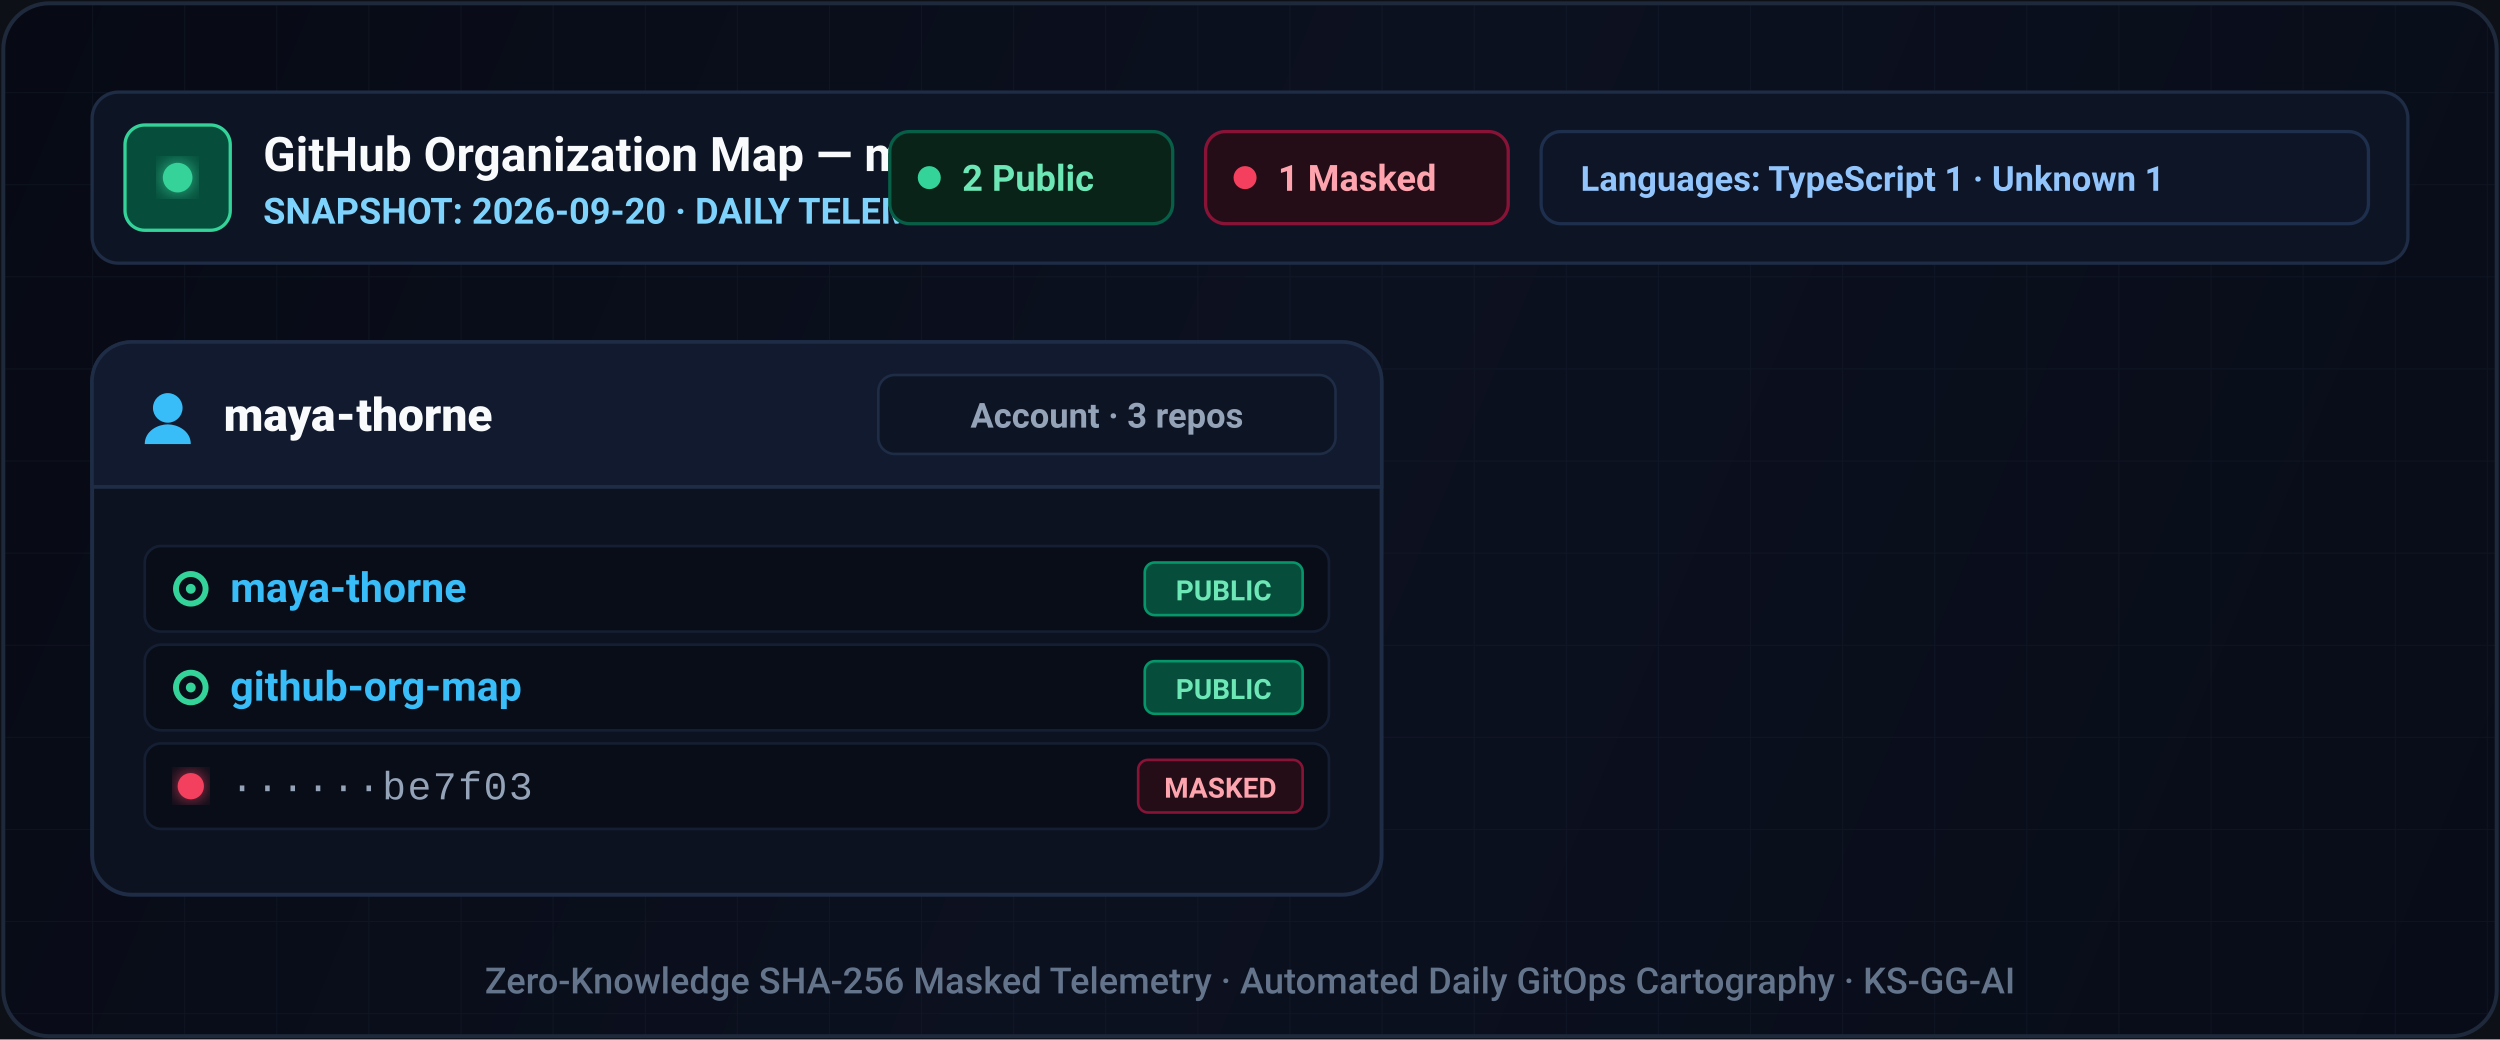
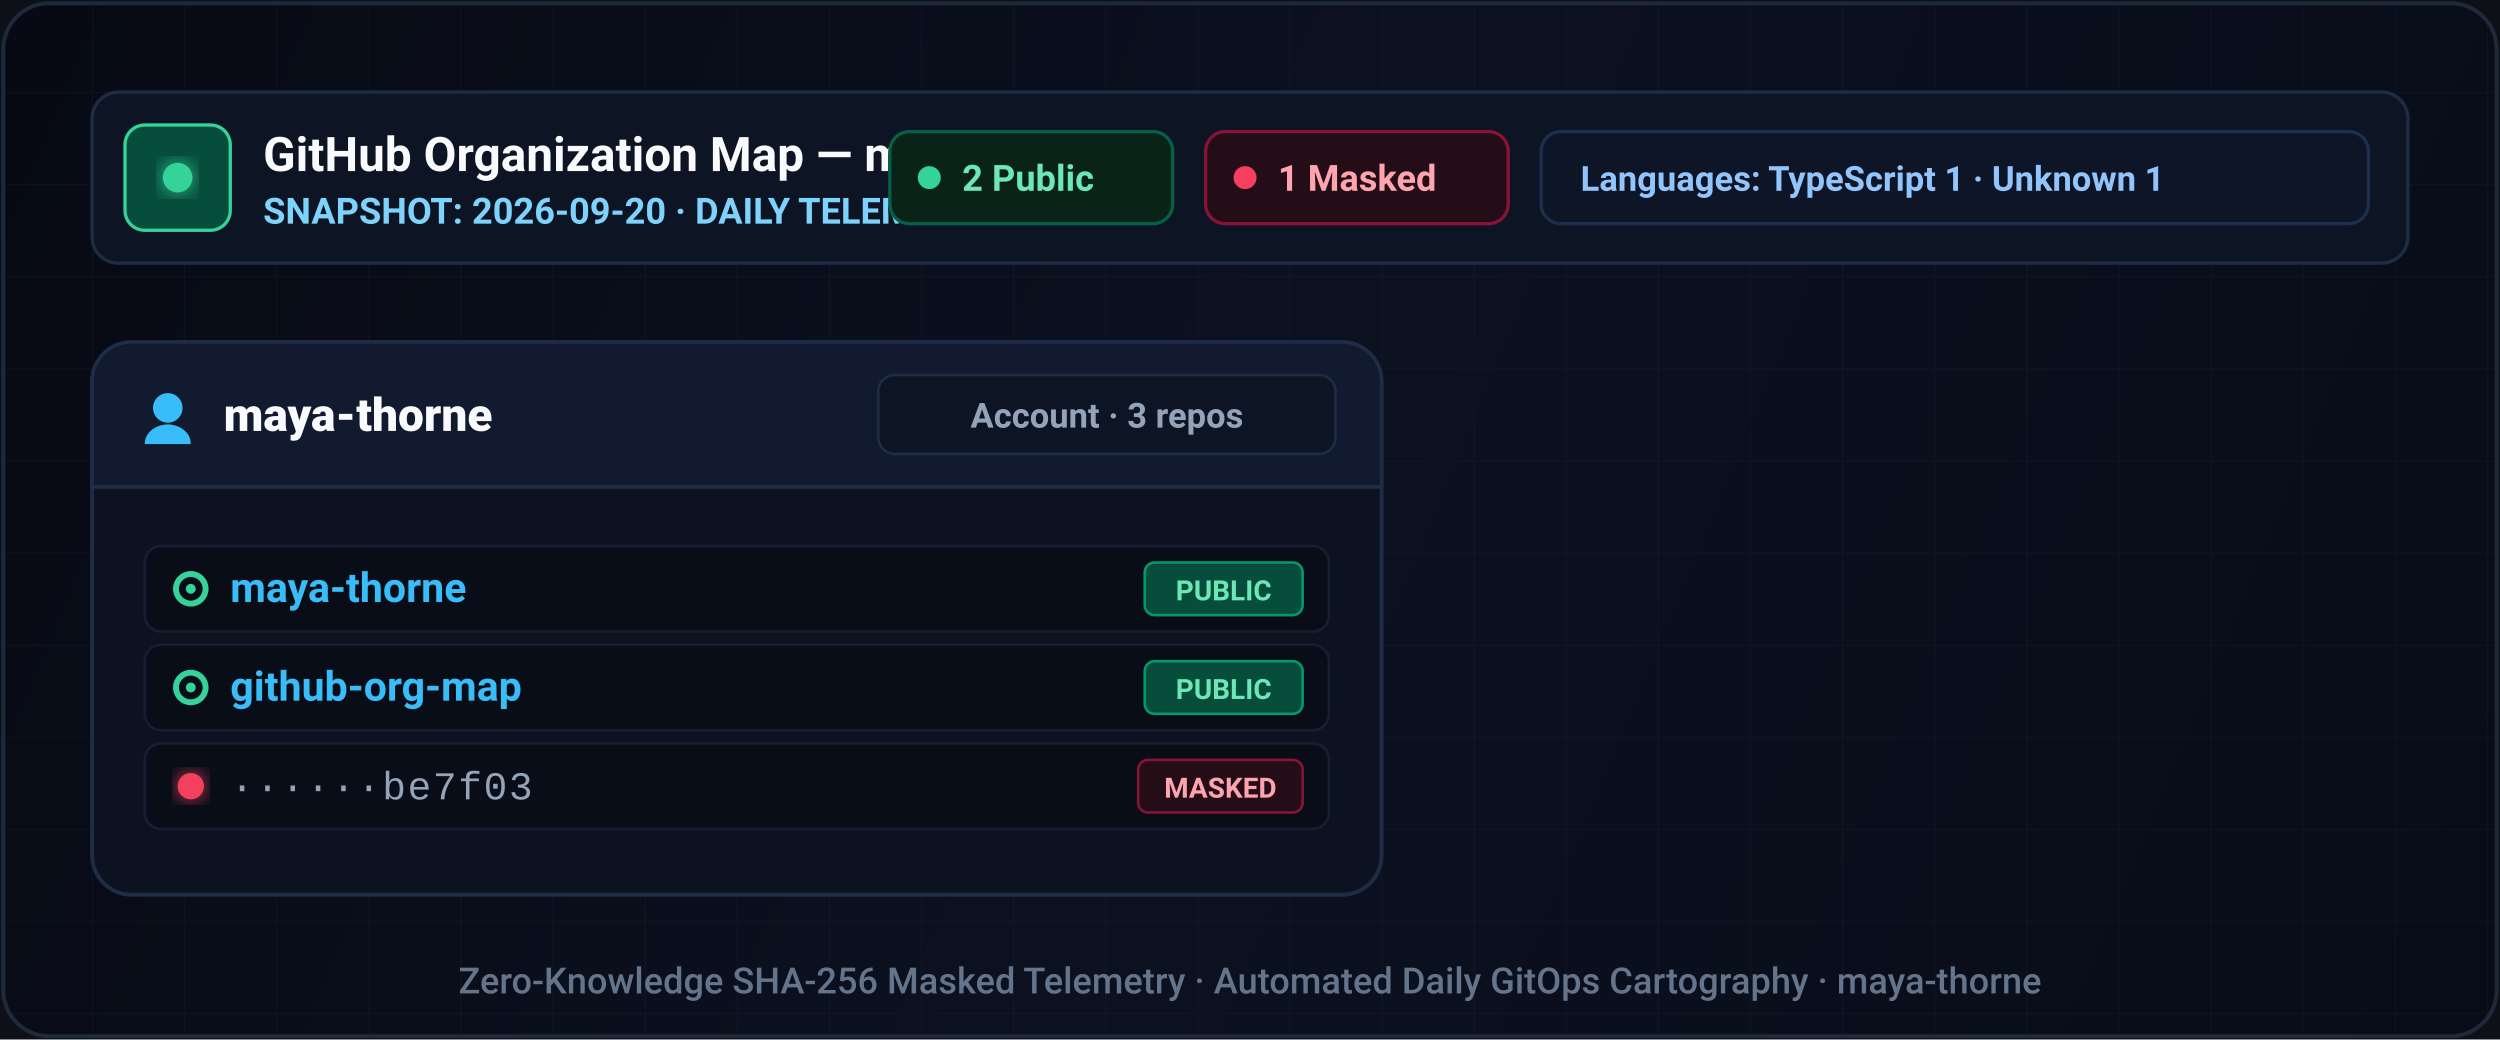
<svg xmlns="http://www.w3.org/2000/svg" viewBox="0 0 760 316" width="760" height="316" role="img" aria-label="GitHub organization map for maya-thorne on 2026-09-20">
  <defs>
    <linearGradient id="canvas-bg" x1="0" y1="0" x2="760" y2="316" gradientUnits="userSpaceOnUse">
      <stop offset="0%" stop-color="#070a14" />
      <stop offset="50%" stop-color="#0c1120" />
      <stop offset="100%" stop-color="#080c18" />
    </linearGradient>
    <pattern id="ui-grid" width="28" height="28" patternUnits="userSpaceOnUse">
      <path d="M 28 0 L 0 0 0 28" fill="none" stroke="#1e293b" stroke-width="0.6" stroke-opacity="0.25" />
    </pattern>
    <filter id="badge-glow" x="-20%" y="-20%" width="140%" height="140%">
      <feGaussianBlur stdDeviation="3" result="blur" />
      <feMerge>
        <feMergeNode in="blur" />
        <feMergeNode in="SourceGraphic" />
      </feMerge>
    </filter>
  </defs>
  <rect width="760" height="316" fill="#0d1117" />
  <rect x="1" y="1" width="758" height="314" rx="14" fill="url(#canvas-bg)" stroke="#1e293b" stroke-width="1.2" />
  <rect x="1" y="1" width="758" height="314" rx="14" fill="url(#ui-grid)" />
  <g transform="translate(28, 28)">
    <rect width="704" height="52" rx="8" fill="#0d1424" stroke="#1e2c45" stroke-width="1" />
    <rect x="10" y="10" width="32" height="32" rx="6" fill="#064e3b" stroke="#34d399" stroke-width="1" />
    <circle cx="26" cy="26" r="4.5" fill="#34d399" filter="url(#badge-glow)" />
    <text x="52" y="24" fill="#f8fafc" font-family="-apple-system, BlinkMacSystemFont, 'Segoe UI', Roboto, Helvetica, Arial, sans-serif" font-size="14.5" font-weight="700">GitHub Organization Map — maya-thorne</text>
    <text x="52" y="40" fill="#7dd3fc" font-family="-apple-system, BlinkMacSystemFont, 'Segoe UI', Roboto, Helvetica, Arial, sans-serif" font-size="11" font-weight="600">SNAPSHOT: 2026-09-20 · DAILY TELEMETRY</text>
    <g transform="translate(242.5, 12)">
      <rect width="86" height="28" rx="6" fill="#092319" stroke="#065f46" stroke-width="1" />
      <circle cx="12" cy="14" r="3.5" fill="#34d399" />
      <text x="22" y="18" fill="#6ee7b7" font-family="-apple-system, BlinkMacSystemFont, 'Segoe UI', Roboto, Helvetica, Arial, sans-serif" font-size="11" font-weight="700">2 Public</text>
    </g>
    <g transform="translate(338.5, 12)">
      <rect width="92" height="28" rx="6" fill="#240d16" stroke="#881337" stroke-width="1" />
      <circle cx="12" cy="14" r="3.5" fill="#f43f5e" />
      <text x="22" y="18" fill="#fda4af" font-family="-apple-system, BlinkMacSystemFont, 'Segoe UI', Roboto, Helvetica, Arial, sans-serif" font-size="11" font-weight="700">1 Masked</text>
    </g>
    <g transform="translate(440.5, 12)">
      <rect width="251.5" height="28" rx="6" fill="#0d1527" stroke="#1d2f4d" stroke-width="1" />
      <text x="12" y="18" fill="#93c5fd" font-family="-apple-system, BlinkMacSystemFont, 'Segoe UI', Roboto, Helvetica, Arial, sans-serif" font-size="10.5" font-weight="600">Languages: TypeScript 1 · Unknown 1</text>
    </g>
  </g>
  <g>
    <rect x="28" y="104" width="392" height="168" rx="12" fill="#0c1220" stroke="#1e2c45" stroke-width="1.2" />
    <path d="M 28 116 C 28 109.37 33.37 104 40 104 L 408 104 C 414.63 104 420 109.37 420 116 L 420 148 L 28 148 Z" fill="#111a2e" stroke="#1e2c45" stroke-width="1" />
    <line x1="28" y1="148" x2="420" y2="148" stroke="#1e2c45" stroke-width="1" />
    <g transform="translate(42, 118)">
      <circle cx="9" cy="6" r="4.5" fill="#38bdf8" />
      <path d="M 2 17 C 2 13 6 11 9 11 C 12 11 16 13 16 17 Z" fill="#38bdf8" />
    </g>
    <text x="68" y="131" fill="#f8fafc" font-family="-apple-system, BlinkMacSystemFont, 'Segoe UI', Roboto, Helvetica, Arial, sans-serif" font-size="14" font-weight="800">maya-thorne</text>
    <rect x="267" y="114" width="139" height="24" rx="5" fill="#0d1424" stroke="#1e2c45" stroke-width="0.8" />
    <text x="336.5" y="130" fill="#94a3b8" font-family="-apple-system, BlinkMacSystemFont, 'Segoe UI', Roboto, Helvetica, Arial, sans-serif" font-size="10.5" font-weight="600" text-anchor="middle">Account · 3 repos</text>
    <rect x="44" y="166" width="360" height="26" rx="5" fill="#080d18" stroke="#151f33" stroke-width="0.8" />
    <circle cx="58" cy="179" r="4.5" fill="none" stroke="#34d399" stroke-width="1.8" />
    <circle cx="58" cy="179" r="1.5" fill="#34d399" />
    <text x="70" y="183" fill="#38bdf8" font-family="-apple-system, BlinkMacSystemFont, 'Segoe UI', Roboto, Helvetica, Arial, sans-serif" font-size="12.5" font-weight="600">maya-thorne</text>
    <rect x="348" y="171" width="48" height="16" rx="3" fill="#064e3b" stroke="#059669" stroke-width="0.8" />
    <text x="372" y="182.5" fill="#6ee7b7" font-family="-apple-system, BlinkMacSystemFont, 'Segoe UI', Roboto, Helvetica, Arial, sans-serif" font-size="8.5" font-weight="700" text-anchor="middle">PUBLIC</text>
    <rect x="44" y="196" width="360" height="26" rx="5" fill="#080d18" stroke="#151f33" stroke-width="0.8" />
    <circle cx="58" cy="209" r="4.5" fill="none" stroke="#34d399" stroke-width="1.8" />
    <circle cx="58" cy="209" r="1.5" fill="#34d399" />
    <text x="70" y="213" fill="#38bdf8" font-family="-apple-system, BlinkMacSystemFont, 'Segoe UI', Roboto, Helvetica, Arial, sans-serif" font-size="12.5" font-weight="600">github-org-map</text>
    <rect x="348" y="201" width="48" height="16" rx="3" fill="#064e3b" stroke="#059669" stroke-width="0.8" />
    <text x="372" y="212.5" fill="#6ee7b7" font-family="-apple-system, BlinkMacSystemFont, 'Segoe UI', Roboto, Helvetica, Arial, sans-serif" font-size="8.5" font-weight="700" text-anchor="middle">PUBLIC</text>
    <rect x="44" y="226" width="360" height="26" rx="5" fill="#080d18" stroke="#151f33" stroke-width="0.8" />
    <circle cx="58" cy="239" r="4" fill="#f43f5e" filter="url(#badge-glow)" />
    <text x="70" y="243" fill="#94a3b8" font-family="ui-monospace, SFMono-Regular, 'SF Mono', Menlo, Monaco, Consolas, 'Liberation Mono', monospace" font-size="12" letter-spacing="0.5">······be7f03</text>
    <rect x="346" y="231" width="50" height="16" rx="3" fill="#240d16" stroke="#881337" stroke-width="0.8" />
    <text x="371" y="242.5" fill="#fda4af" font-family="-apple-system, BlinkMacSystemFont, 'Segoe UI', Roboto, Helvetica, Arial, sans-serif" font-size="8.5" font-weight="700" text-anchor="middle">MASKED</text>
  </g>
  <text x="380" y="302" fill="#64748b" font-family="-apple-system, BlinkMacSystemFont, 'Segoe UI', Roboto, Helvetica, Arial, sans-serif" font-size="11" font-weight="500" text-anchor="middle">
-     Zero-Knowledge SHA-256 Masked Telemetry · Automated Daily GitOps Cartography · KS-GG-AI
+     Zero-Knowledge SHA-256 Masked Telemetry · Automated Daily GitOps Cartography · maya-thorne
  </text>
</svg>
